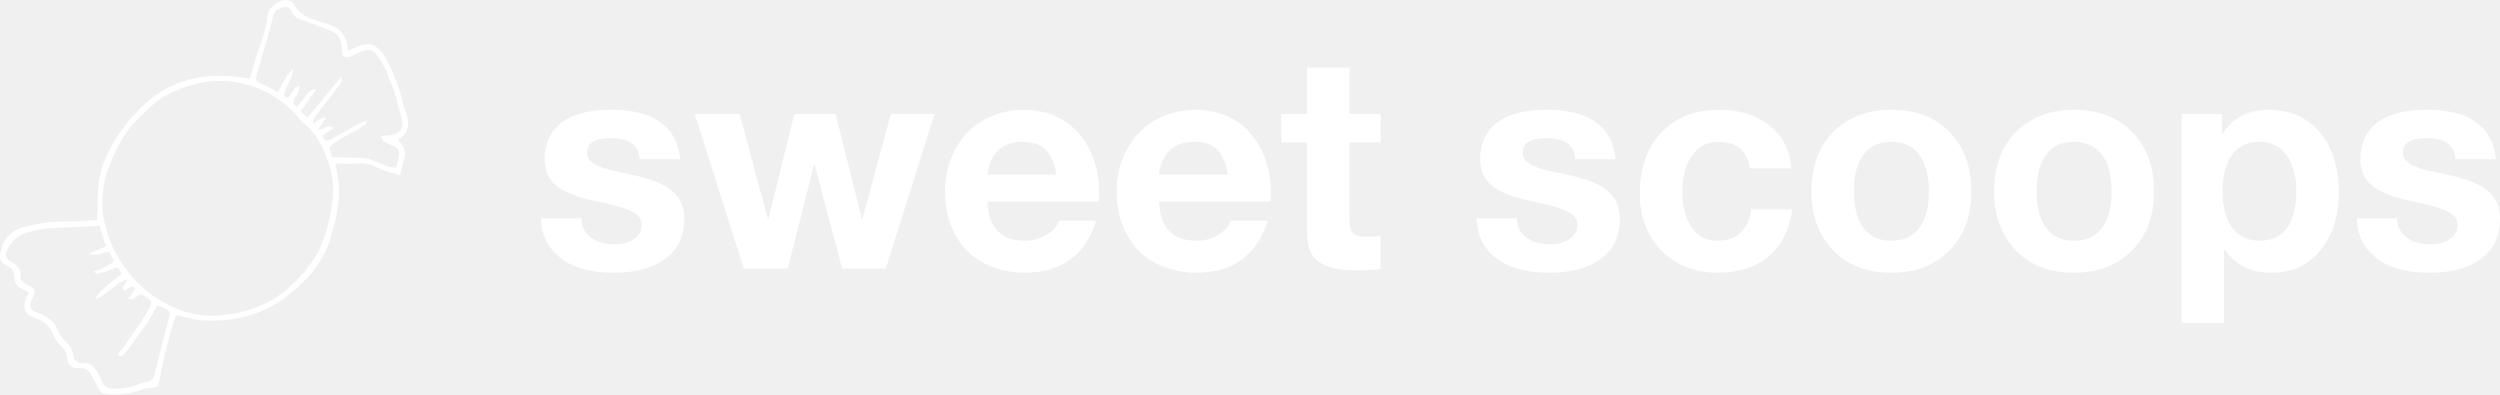
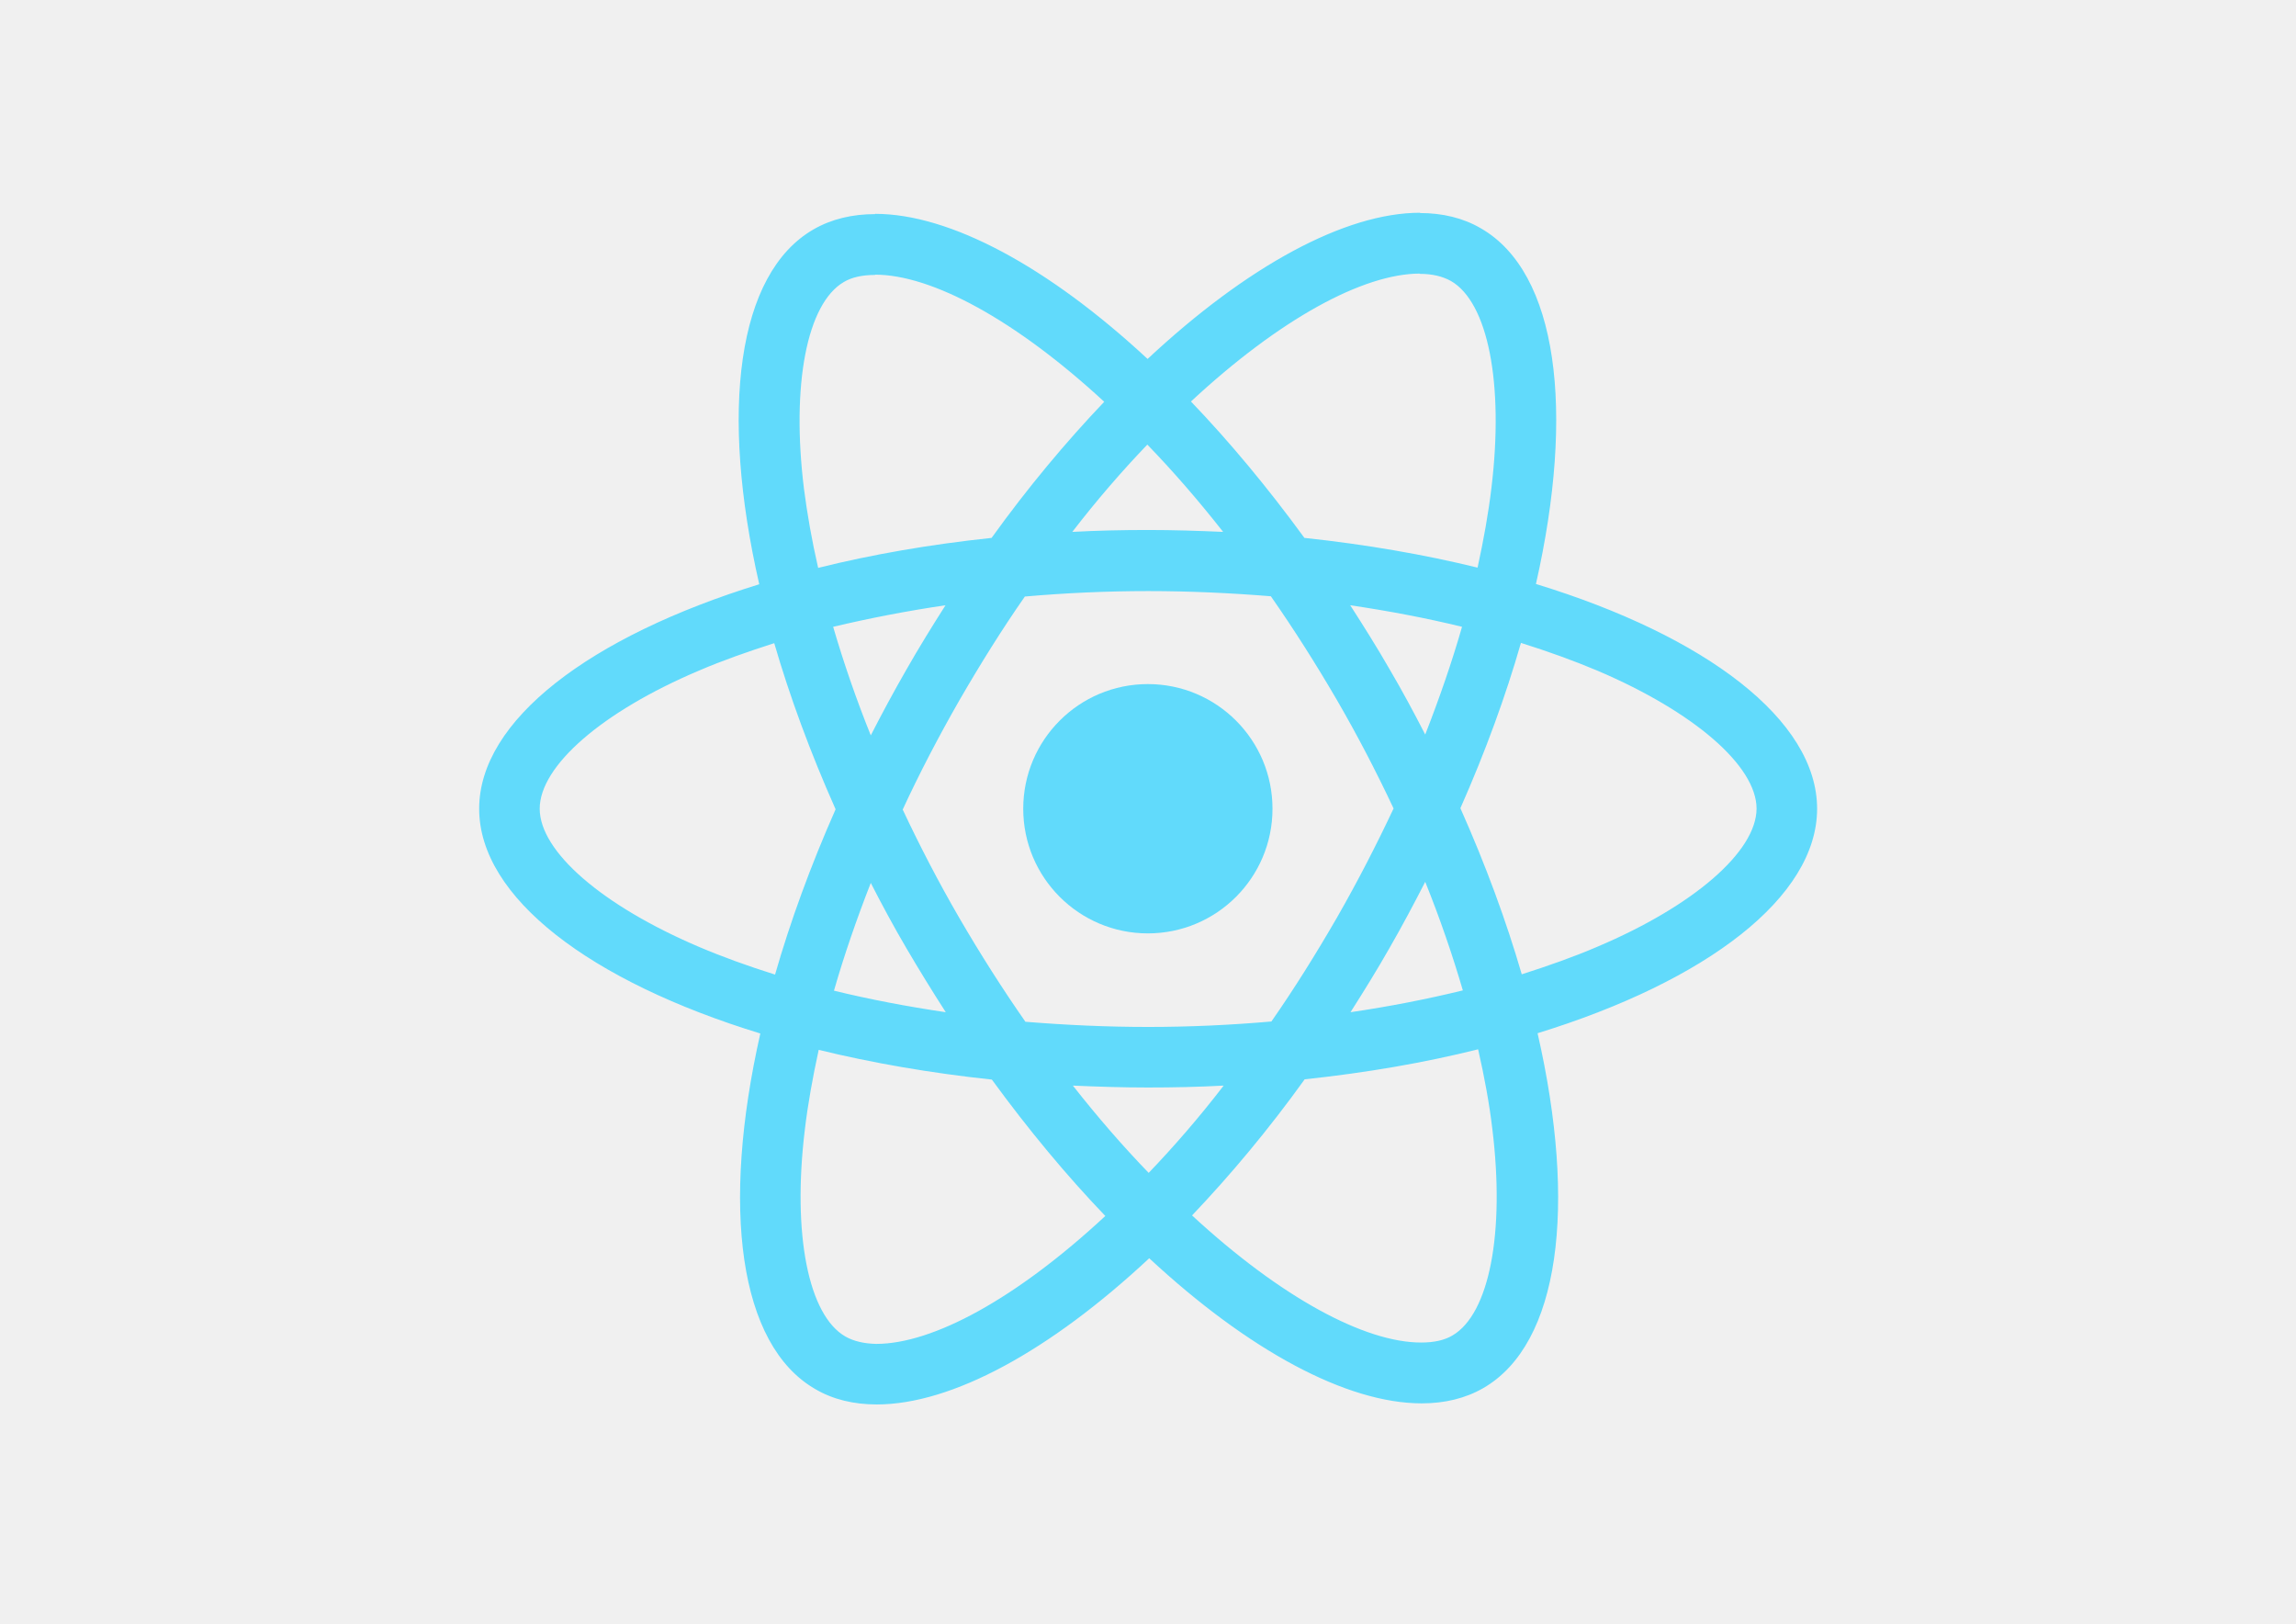
- <svg xmlns="http://www.w3.org/2000/svg" width="503.1" height="79.382" viewBox="0 0 369.655 58.326" class="looka-1j8o68f">
-   <defs id="SvgjsDefs1407" />
-   <g id="SvgjsG1408" featurekey="5TMTKC-0" transform="matrix(0.6917685,0,0,0.6917685,-0.00001418402,0.03057712)" fill="#ffffff">
-     <path d="M59.728,24.659c.522-1.699 1-3.204,1.447-4.718.858-2.902,2.184-5.661,2.408-8.761.109-1.508,1.879-3.027,3.379-3.251a2.012,2.012,0,0,1,2.29.814c1.282,2.568,3.828,3.263,6.167,3.882,3.203.848,5.177,2.438,5.349,6.073.683-.3,1.209-.505,1.712-.756,2.516-1.254,4.434-.711,5.931,1.643A35.746,35.746,0,0,1,92.457,29.655c.206.762.427,1.522.694,2.265.759,2.113.758,4.029-1.291,5.479a2.273,2.273,0,0,0-.384.543A3.588,3.588,0,0,1,92.654,42.354c-.299.856-.473,1.756-.775,2.909-1.143-.319-2.148-.548-3.116-.885-.869-.303-1.691-.739-2.545-1.088A6.982,6.982,0,0,0,82.56,42.782a31.298,31.298,0,0,1-4.429-.032,6.673,6.673,0,0,0,.115,1.182c1.344,5.152.218,10.1-1.284,14.996-1.466,4.781-4.545,8.407-8.352,11.538-5.607,4.613-12.081,6.314-19.187,5.843a34.273,34.273,0,0,1-5.171-1.155,3.737,3.737,0,0,0-.555.879A102.453,102.453,0,0,0,40.457,89.08c-.253,1.467-.264,1.499-1.677,1.657a8.557,8.557,0,0,0-2.314.436,15.559,15.559,0,0,1-6.807.915,2.513,2.513,0,0,1-2.467-1.614c-.341-.773-.823-1.484-1.158-2.259a2.569,2.569,0,0,0-2.805-1.691,2.05,2.05,0,0,1-2.428-2.034,4.21,4.21,0,0,0-1.524-2.851,5.772,5.772,0,0,1-1.508-2.283,5.731,5.731,0,0,0-3.603-3.442c-.247-.094-.508-.157-.748-.267a2.578,2.578,0,0,1-1.594-3.545c.174-.558.407-1.098.664-1.782-.557-.301-1.076-.546-1.559-.851A2.511,2.511,0,0,1,9.434,67.094a2.347,2.347,0,0,0-1.448-2.381C6.078,63.671,6.185,62.845,6.726,60.912a6.085,6.085,0,0,1,4.779-4.505,30.872,30.872,0,0,1,8.801-1.243c2.277.102,4.571-.197,6.86-.317.057-1.887.159-3.531.145-5.174-.043-4.965,1.84-9.327,4.541-13.281a35.217,35.217,0,0,1,6.18-6.934A22.39,22.39,0,0,1,50.227,24.213,32.977,32.977,0,0,1,59.728,24.659ZM70.94,33.873a22.424,22.424,0,0,0-8.163-6.616C55.518,23.903,48.539,24.652,41.688,28.337c-2.301,1.238-3.994,3.179-5.852,4.98-3.112,3.015-4.835,6.708-6.319,10.621a20.541,20.541,0,0,0-1.04,10.146A25.776,25.776,0,0,0,33.858,66.07a23.554,23.554,0,0,0,7.337,6.271,19.782,19.782,0,0,0,11.345,2.96c6.066-.438,11.672-2.141,16.177-6.56a26.962,26.962,0,0,0,5.844-7.419,33.334,33.334,0,0,0,3.018-13.453,14.811,14.811,0,0,0-.845-4.846C75.588,39.38,73.839,36.062,70.94,33.873ZM27.658,56.099c-1.096.068-2.01.126-2.925.182-4.002.249-8.025.019-11.984,1.098a6.91,6.91,0,0,0-4.397,3.048c-1.135,1.869-.944,2.577.564,3.474,1.126.669,2.153,1.561,1.793,3.209-.069.317.368.802.665,1.123a3.059,3.059,0,0,0,.87.454c1.779.918,1.858,1.127,1.093,2.884-.079.182-.176.357-.246.542a1.7,1.7,0,0,0,.928,2.449c.232.121.504.16.749.258a6.471,6.471,0,0,1,4.044,3.804,6.085,6.085,0,0,0,1.606,2.207,4.669,4.669,0,0,1,1.641,2.845,1.708,1.708,0,0,0,1.967,1.718,3.108,3.108,0,0,1,2.953,1.658,24.321,24.321,0,0,1,1.306,2.396c.31.719.646,1.268,1.512,1.348a11.92,11.92,0,0,0,5.284-.494,13.898,13.898,0,0,1,2.631-.827c1.111-.167,1.514-.738,1.762-1.78.918-3.853,1.919-7.687,2.934-11.516.448-1.689.438-1.824-1.133-2.589-.349-.17-.723-.288-1.267-.501-.69,1.235-1.269,2.491-2.044,3.612-1.534,2.22-3.166,4.373-4.782,6.535-.388.519-.855,1.028-1.757.405a12.262,12.262,0,0,0,1.044-1.161c1.832-2.657,3.791-5.244,5.413-8.025,1.28-2.194,1.093-2.305-1.105-3.67a.691.691,0,0,0-.315-.043c-.851.316-1.364,1.329-2.703.961.613-.854,1.107-1.542,1.589-2.214-1.15-.946-1.67.451-2.453.524-.941-1.152.76-1.37.622-2.486a10.178,10.178,0,0,0-1.708.806c-1.282.933-2.499,1.955-3.769,2.906a5.582,5.582,0,0,1-1.34.413c1.687-2.469,3.901-3.697,5.708-5.301-.87-1.558-.846-1.502-2.219-.92a17.741,17.741,0,0,1-2.998.907c-.226.051-.547-.318-.824-.493a9.691,9.691,0,0,0,4.382-2.19c-.359-.711-.7-1.384-.984-1.946-1.504-.046-2.615,1.085-4.426.378,1.43-.631,2.482-1.096,3.693-1.631C28.583,59.033,28.154,57.671,27.658,56.099ZM79.636,19.877c-.082-.724-.202-1.433-.236-2.146a3.598,3.598,0,0,0-2.556-3.416c-2.091-.802-4.16-1.665-6.279-2.386a2.472,2.472,0,0,1-1.824-1.559c-.452-1.175-1.213-1.289-2.435-.81a2.537,2.537,0,0,0-1.633,2.032c-.549,2.37-1.239,4.708-1.897,7.052-.483,1.718-1.012,3.422-1.508,5.137-.191.66-.305,1.322.483,1.711,1.344.663,2.691,1.319,4.061,1.99,1.056-1.812,1.741-3.686,3.311-5.006a7.661,7.661,0,0,1-.663,2.216c-.413.971-.857,1.93-1.256,2.907-.251.613-.055,1.023.636,1.123,1.059-.556,1.014-2.14,2.451-2.605.185,1.201-.493,1.961-.932,2.79-.388.733-.482,1.364.557,1.743.572-.726,1.128-1.454,1.708-2.164a3.257,3.257,0,0,1,2.502-1.708c-1.257,1.752-2.32,3.235-3.473,4.842l1.433,1.375c2.442-2.962,4.767-5.78,7.213-8.747a1.794,1.794,0,0,1-.492,1.958c-1.535,1.982-3.101,3.94-4.617,5.936-.424.558-1.145,1.073-.758,2.139.5-.367.849-.658,1.233-.895.34-.21.717-.358,1.078-.534l.208.264c-.502.765-1.003,1.531-1.562,2.384,1.218.353,1.899-1.36,3.24-.297-.832.585-1.546,1.088-2.258,1.588.203,1.171.818,1.313,1.713.821,2.196-1.205,4.386-2.42,6.588-3.613a5.59,5.59,0,0,1,.98-.321l.205.386c-2.376,2.197-5.775,2.938-8.11,5.298l.633,2.068c2.13.055,4.229.089,6.325.176a6.517,6.517,0,0,1,1.937.321c1.234.449,2.41,1.056,3.643,1.507a7.711,7.711,0,0,0,1.735.21c.244-.884.494-1.57.614-2.277.238-1.406-.165-2.003-1.54-2.526a7.148,7.148,0,0,1-1.613-.731c-.29-.206-.394-.674-.69-1.227.678-.055,1.055-.103,1.433-.113,2.578-.068,3.624-1.391,3.003-3.861-.225-.895-.571-1.76-.807-2.653a36.809,36.809,0,0,0-3.413-9.057c-1.728-3.02-2.571-3.341-5.675-1.796A2.875,2.875,0,0,1,79.636,19.877Z" transform="translate(-6.38364 -7.87962)" />
-   </g>
-   <g id="SvgjsG1409" featurekey="7UBp9i-0" transform="matrix(2.210433,0,0,2.210433,78.71791,-4.500441)" fill="#ffffff">
-     <path d="M5.32 9.38 c1.387 0 2.47 0.28 3.25 0.84 s1.217 1.38 1.31 2.46 l-2.7 0 c-0.04 -0.493 -0.22 -0.85 -0.54 -1.07 s-0.787 -0.33 -1.4 -0.33 c-0.533 0 -0.93 0.08 -1.19 0.24 s-0.39 0.4 -0.39 0.72 c0 0.24 0.087 0.44 0.26 0.6 s0.437 0.3 0.79 0.42 s0.743 0.22 1.17 0.3 c1.293 0.253 2.207 0.513 2.74 0.78 s0.923 0.587 1.17 0.96 s0.37 0.833 0.37 1.38 c0 1.16 -0.423 2.05 -1.27 2.67 s-1.997 0.93 -3.45 0.93 c-1.52 0 -2.703 -0.327 -3.55 -0.98 s-1.283 -1.54 -1.31 -2.66 l2.7 0 c0 0.533 0.207 0.957 0.62 1.27 s0.933 0.47 1.56 0.47 c0.533 0 0.977 -0.117 1.33 -0.35 s0.53 -0.557 0.53 -0.97 c0 -0.267 -0.11 -0.487 -0.33 -0.66 s-0.53 -0.327 -0.93 -0.46 s-1.02 -0.287 -1.86 -0.46 c-0.667 -0.133 -1.26 -0.313 -1.78 -0.54 s-0.917 -0.523 -1.19 -0.89 s-0.41 -0.817 -0.41 -1.35 c0 -0.68 0.163 -1.273 0.49 -1.78 s0.827 -0.89 1.5 -1.15 s1.51 -0.39 2.51 -0.39 z M13.86 9.66 l1.9 7.02 l0.04 0 l1.72 -7.02 l2.76 0 l1.76 7 l0.04 0 l1.9 -7 l2.92 0 l-3.26 10.34 l-2.92 0 l-1.84 -6.94 l-0.04 0 l-1.76 6.94 l-2.94 0 l-3.28 -10.34 l3 0 z M32.88 9.38 c0.973 0 1.84 0.227 2.6 0.68 s1.357 1.11 1.79 1.97 s0.65 1.85 0.65 2.97 c0 0.107 -0.007 0.28 -0.02 0.52 l-7.46 0 c0.027 0.827 0.243 1.47 0.65 1.93 s1.03 0.69 1.87 0.69 c0.52 0 0.997 -0.13 1.43 -0.39 s0.71 -0.577 0.83 -0.95 l2.5 0 c-0.733 2.32 -2.347 3.48 -4.84 3.48 c-0.947 -0.013 -1.823 -0.22 -2.63 -0.62 s-1.45 -1.023 -1.93 -1.87 s-0.72 -1.83 -0.72 -2.95 c0 -1.053 0.243 -2.013 0.73 -2.88 s1.133 -1.513 1.94 -1.94 s1.677 -0.64 2.61 -0.64 z M35.06 13.72 c-0.133 -0.773 -0.38 -1.333 -0.74 -1.68 s-0.873 -0.52 -1.54 -0.52 c-0.693 0 -1.24 0.197 -1.64 0.59 s-0.633 0.93 -0.7 1.61 l4.62 0 z M44.36 9.38 c0.973 0 1.84 0.227 2.6 0.68 s1.357 1.11 1.79 1.97 s0.65 1.85 0.65 2.97 c0 0.107 -0.007 0.28 -0.02 0.52 l-7.46 0 c0.027 0.827 0.243 1.47 0.65 1.93 s1.03 0.69 1.87 0.69 c0.52 0 0.997 -0.13 1.43 -0.39 s0.71 -0.577 0.83 -0.95 l2.5 0 c-0.733 2.32 -2.347 3.48 -4.84 3.48 c-0.947 -0.013 -1.823 -0.22 -2.63 -0.62 s-1.45 -1.023 -1.93 -1.87 s-0.72 -1.83 -0.72 -2.95 c0 -1.053 0.243 -2.013 0.73 -2.88 s1.133 -1.513 1.94 -1.94 s1.677 -0.64 2.61 -0.64 z M46.54 13.72 c-0.133 -0.773 -0.38 -1.333 -0.74 -1.68 s-0.873 -0.52 -1.54 -0.52 c-0.693 0 -1.24 0.197 -1.64 0.59 s-0.633 0.93 -0.7 1.61 l4.62 0 z M54.66 6.56 l0 3.1 l2.08 0 l0 1.9 l-2.08 0 l0 5.12 c0 0.48 0.08 0.8 0.24 0.96 s0.48 0.24 0.96 0.24 c0.347 0 0.64 -0.027 0.88 -0.08 l0 2.22 c-0.4 0.067 -0.96 0.1 -1.68 0.1 c-1.093 0 -1.907 -0.187 -2.44 -0.56 s-0.8 -1.02 -0.8 -1.94 l0 -6.06 l-1.72 0 l0 -1.9 l1.72 0 l0 -3.1 l2.84 0 z M67.9 9.38 c1.387 0 2.47 0.28 3.25 0.84 s1.217 1.38 1.31 2.46 l-2.7 0 c-0.04 -0.493 -0.22 -0.85 -0.54 -1.07 s-0.787 -0.33 -1.4 -0.33 c-0.533 0 -0.93 0.08 -1.19 0.24 s-0.39 0.4 -0.39 0.72 c0 0.24 0.087 0.44 0.26 0.6 s0.437 0.3 0.79 0.42 s0.743 0.22 1.17 0.3 c1.293 0.253 2.207 0.513 2.74 0.78 s0.923 0.587 1.17 0.96 s0.37 0.833 0.37 1.38 c0 1.16 -0.423 2.05 -1.27 2.67 s-1.997 0.93 -3.45 0.93 c-1.52 0 -2.703 -0.327 -3.55 -0.98 s-1.283 -1.54 -1.31 -2.66 l2.7 0 c0 0.533 0.207 0.957 0.62 1.27 s0.933 0.47 1.56 0.47 c0.533 0 0.977 -0.117 1.33 -0.35 s0.53 -0.557 0.53 -0.97 c0 -0.267 -0.11 -0.487 -0.33 -0.66 s-0.53 -0.327 -0.93 -0.46 s-1.02 -0.287 -1.86 -0.46 c-0.667 -0.133 -1.26 -0.313 -1.78 -0.54 s-0.917 -0.523 -1.19 -0.89 s-0.41 -0.817 -0.41 -1.35 c0 -0.68 0.163 -1.273 0.49 -1.78 s0.827 -0.89 1.5 -1.15 s1.51 -0.39 2.51 -0.39 z M79.36 9.38 c1.4 0 2.54 0.357 3.42 1.07 s1.36 1.663 1.44 2.85 l-2.78 0 c-0.187 -1.187 -0.887 -1.78 -2.1 -1.78 c-0.747 0 -1.337 0.307 -1.77 0.92 s-0.65 1.427 -0.65 2.44 c0 0.973 0.207 1.76 0.62 2.36 s0.993 0.9 1.74 0.9 c1.293 0 2.047 -0.7 2.26 -2.1 l2.74 0 c-0.187 1.373 -0.717 2.423 -1.59 3.15 s-2.003 1.09 -3.39 1.09 c-1.533 0 -2.787 -0.49 -3.76 -1.47 s-1.46 -2.257 -1.46 -3.83 c0 -1.707 0.48 -3.067 1.44 -4.08 s2.24 -1.52 3.84 -1.52 z M90.9 9.38 c1.653 0 2.96 0.503 3.92 1.51 s1.44 2.323 1.44 3.95 c0 1.64 -0.49 2.957 -1.47 3.95 s-2.277 1.49 -3.89 1.49 c-1.64 0 -2.94 -0.503 -3.9 -1.51 s-1.44 -2.317 -1.44 -3.93 c0 -1.667 0.49 -2.993 1.47 -3.98 s2.27 -1.48 3.87 -1.48 z M88.4 14.84 c0 1.053 0.213 1.867 0.64 2.44 s1.047 0.86 1.86 0.86 c0.84 0 1.47 -0.293 1.89 -0.88 s0.63 -1.393 0.63 -2.42 c0 -1.067 -0.217 -1.887 -0.65 -2.46 s-1.063 -0.86 -1.89 -0.86 c-0.8 0 -1.413 0.287 -1.84 0.86 s-0.64 1.393 -0.64 2.46 z M103.12 9.38 c1.653 0 2.96 0.503 3.92 1.51 s1.44 2.323 1.44 3.95 c0 1.64 -0.49 2.957 -1.47 3.95 s-2.277 1.49 -3.89 1.49 c-1.64 0 -2.94 -0.503 -3.9 -1.51 s-1.44 -2.317 -1.44 -3.93 c0 -1.667 0.49 -2.993 1.47 -3.98 s2.27 -1.48 3.87 -1.48 z M100.62 14.84 c0 1.053 0.213 1.867 0.64 2.44 s1.047 0.86 1.86 0.86 c0.84 0 1.47 -0.293 1.89 -0.88 s0.63 -1.393 0.63 -2.42 c0 -1.067 -0.217 -1.887 -0.65 -2.46 s-1.063 -0.86 -1.89 -0.86 c-0.8 0 -1.413 0.287 -1.84 0.86 s-0.64 1.393 -0.64 2.46 z M116.14 9.38 c1.427 0 2.567 0.5 3.42 1.5 s1.28 2.353 1.28 4.06 c0 1.56 -0.41 2.84 -1.23 3.84 s-1.923 1.5 -3.31 1.5 c-1.36 0 -2.393 -0.52 -3.1 -1.56 l-0.04 0 l0 4.92 l-2.84 0 l0 -13.98 l2.7 0 l0 1.32 l0.04 0 c0.68 -1.067 1.707 -1.6 3.08 -1.6 z M113.06 14.86 c0 1.013 0.213 1.813 0.64 2.4 s1.04 0.88 1.84 0.88 c0.827 0 1.443 -0.293 1.85 -0.88 s0.61 -1.387 0.61 -2.4 c0 -1.04 -0.22 -1.857 -0.66 -2.45 s-1.053 -0.89 -1.84 -0.89 s-1.39 0.293 -1.81 0.88 s-0.63 1.407 -0.63 2.46 z M126.78 9.38 c1.387 0 2.47 0.28 3.25 0.84 s1.217 1.38 1.31 2.46 l-2.7 0 c-0.04 -0.493 -0.22 -0.85 -0.54 -1.07 s-0.787 -0.33 -1.4 -0.33 c-0.533 0 -0.93 0.08 -1.19 0.24 s-0.39 0.4 -0.39 0.72 c0 0.24 0.087 0.44 0.26 0.6 s0.437 0.3 0.79 0.42 s0.743 0.22 1.17 0.3 c1.293 0.253 2.207 0.513 2.74 0.78 s0.923 0.587 1.17 0.96 s0.37 0.833 0.37 1.38 c0 1.16 -0.423 2.05 -1.27 2.67 s-1.997 0.93 -3.45 0.93 c-1.52 0 -2.703 -0.327 -3.55 -0.98 s-1.283 -1.54 -1.31 -2.66 l2.7 0 c0 0.533 0.207 0.957 0.62 1.27 s0.933 0.47 1.56 0.47 c0.533 0 0.977 -0.117 1.33 -0.35 s0.53 -0.557 0.53 -0.97 c0 -0.267 -0.11 -0.487 -0.33 -0.66 s-0.53 -0.327 -0.93 -0.46 s-1.02 -0.287 -1.86 -0.46 c-0.667 -0.133 -1.26 -0.313 -1.78 -0.54 s-0.917 -0.523 -1.19 -0.89 s-0.41 -0.817 -0.41 -1.35 c0 -0.68 0.163 -1.273 0.49 -1.78 s0.827 -0.89 1.5 -1.15 s1.51 -0.39 2.51 -0.39 z" />
+ <svg xmlns="http://www.w3.org/2000/svg" viewBox="0 0 841.9 595.3">
+   <g fill="#61DAFB">
+     <path d="M666.3 296.5c0-32.5-40.7-63.3-103.1-82.4 14.4-63.6 8-114.2-20.2-130.4-6.5-3.8-14.1-5.6-22.4-5.6v22.3c4.6 0 8.3.9 11.4 2.6 13.6 7.8 19.5 37.5 14.9 75.7-1.1 9.4-2.9 19.3-5.1 29.4-19.6-4.8-41-8.5-63.5-10.9-13.5-18.5-27.5-35.3-41.6-50 32.6-30.3 63.2-46.9 84-46.9V78c-27.5 0-63.5 19.6-99.9 53.6-36.4-33.8-72.4-53.2-99.9-53.2v22.3c20.7 0 51.4 16.5 84 46.6-14 14.7-28 31.4-41.3 49.9-22.6 2.4-44 6.1-63.6 11-2.3-10-4-19.7-5.2-29-4.7-38.2 1.1-67.9 14.6-75.8 3-1.8 6.9-2.6 11.5-2.6V78.5c-8.4 0-16 1.8-22.6 5.6-28.1 16.2-34.4 66.7-19.9 130.1-62.2 19.2-102.7 49.9-102.7 82.3 0 32.5 40.7 63.3 103.1 82.4-14.4 63.6-8 114.2 20.2 130.4 6.5 3.8 14.1 5.6 22.5 5.6 27.5 0 63.5-19.6 99.9-53.6 36.4 33.8 72.4 53.2 99.9 53.2 8.4 0 16-1.8 22.6-5.6 28.1-16.2 34.4-66.7 19.9-130.1 62-19.1 102.5-49.9 102.5-82.3zm-130.2-66.7c-3.7 12.9-8.3 26.2-13.5 39.5-4.1-8-8.4-16-13.1-24-4.6-8-9.5-15.8-14.4-23.4 14.2 2.1 27.9 4.7 41 7.9zm-45.8 106.5c-7.8 13.5-15.8 26.3-24.1 38.2-14.9 1.3-30 2-45.2 2-15.1 0-30.2-.7-45-1.9-8.3-11.9-16.4-24.6-24.2-38-7.6-13.1-14.5-26.4-20.8-39.8 6.2-13.4 13.2-26.8 20.7-39.9 7.8-13.5 15.8-26.3 24.1-38.2 14.9-1.3 30-2 45.2-2 15.1 0 30.2.7 45 1.9 8.3 11.9 16.4 24.6 24.2 38 7.6 13.1 14.5 26.4 20.8 39.8-6.3 13.4-13.2 26.8-20.7 39.9zm32.3-13c5.4 13.4 10 26.8 13.8 39.8-13.1 3.2-26.9 5.9-41.2 8 4.9-7.7 9.8-15.6 14.4-23.7 4.6-8 8.9-16.1 13-24.1zM421.2 430c-9.3-9.6-18.6-20.3-27.8-32 9 .4 18.2.7 27.5.7 9.4 0 18.7-.2 27.8-.7-9 11.7-18.3 22.4-27.5 32zm-74.4-58.9c-14.2-2.1-27.9-4.7-41-7.9 3.7-12.9 8.3-26.2 13.5-39.5 4.1 8 8.4 16 13.1 24 4.7 8 9.5 15.8 14.4 23.4zM420.7 163c9.3 9.6 18.6 20.3 27.8 32-9-.4-18.2-.7-27.5-.7-9.4 0-18.7.2-27.8.7 9-11.7 18.3-22.4 27.5-32zm-74 58.9c-4.9 7.7-9.8 15.6-14.4 23.7-4.6 8-8.9 16-13 24-5.4-13.4-10-26.8-13.8-39.8 13.1-3.1 26.9-5.8 41.2-7.9zm-90.5 125.2c-35.4-15.1-58.3-34.9-58.3-50.6 0-15.7 22.9-35.6 58.3-50.6 8.6-3.7 18-7 27.7-10.1 5.7 19.6 13.2 40 22.5 60.9-9.2 20.8-16.6 41.1-22.2 60.6-9.9-3.1-19.3-6.5-28-10.2zM310 490c-13.6-7.8-19.5-37.5-14.9-75.7 1.1-9.4 2.9-19.3 5.1-29.4 19.6 4.8 41 8.5 63.5 10.9 13.5 18.5 27.5 35.3 41.6 50-32.6 30.3-63.2 46.9-84 46.9-4.5-.1-8.3-1-11.3-2.7zm237.2-76.2c4.7 38.2-1.1 67.9-14.6 75.8-3 1.8-6.9 2.6-11.5 2.6-20.7 0-51.4-16.5-84-46.6 14-14.7 28-31.4 41.3-49.9 22.6-2.4 44-6.1 63.6-11 2.3 10.1 4.1 19.8 5.2 29.1zm38.5-66.7c-8.6 3.7-18 7-27.7 10.1-5.7-19.6-13.2-40-22.5-60.9 9.2-20.8 16.6-41.1 22.2-60.6 9.9 3.1 19.3 6.5 28.1 10.2 35.4 15.1 58.3 34.9 58.3 50.6-.1 15.7-23 35.6-58.4 50.6zM320.8 78.4z" />
+     <circle cx="420.9" cy="296.5" r="45.7" />
+     <path d="M520.5 78.1z" />
  </g>
</svg>
